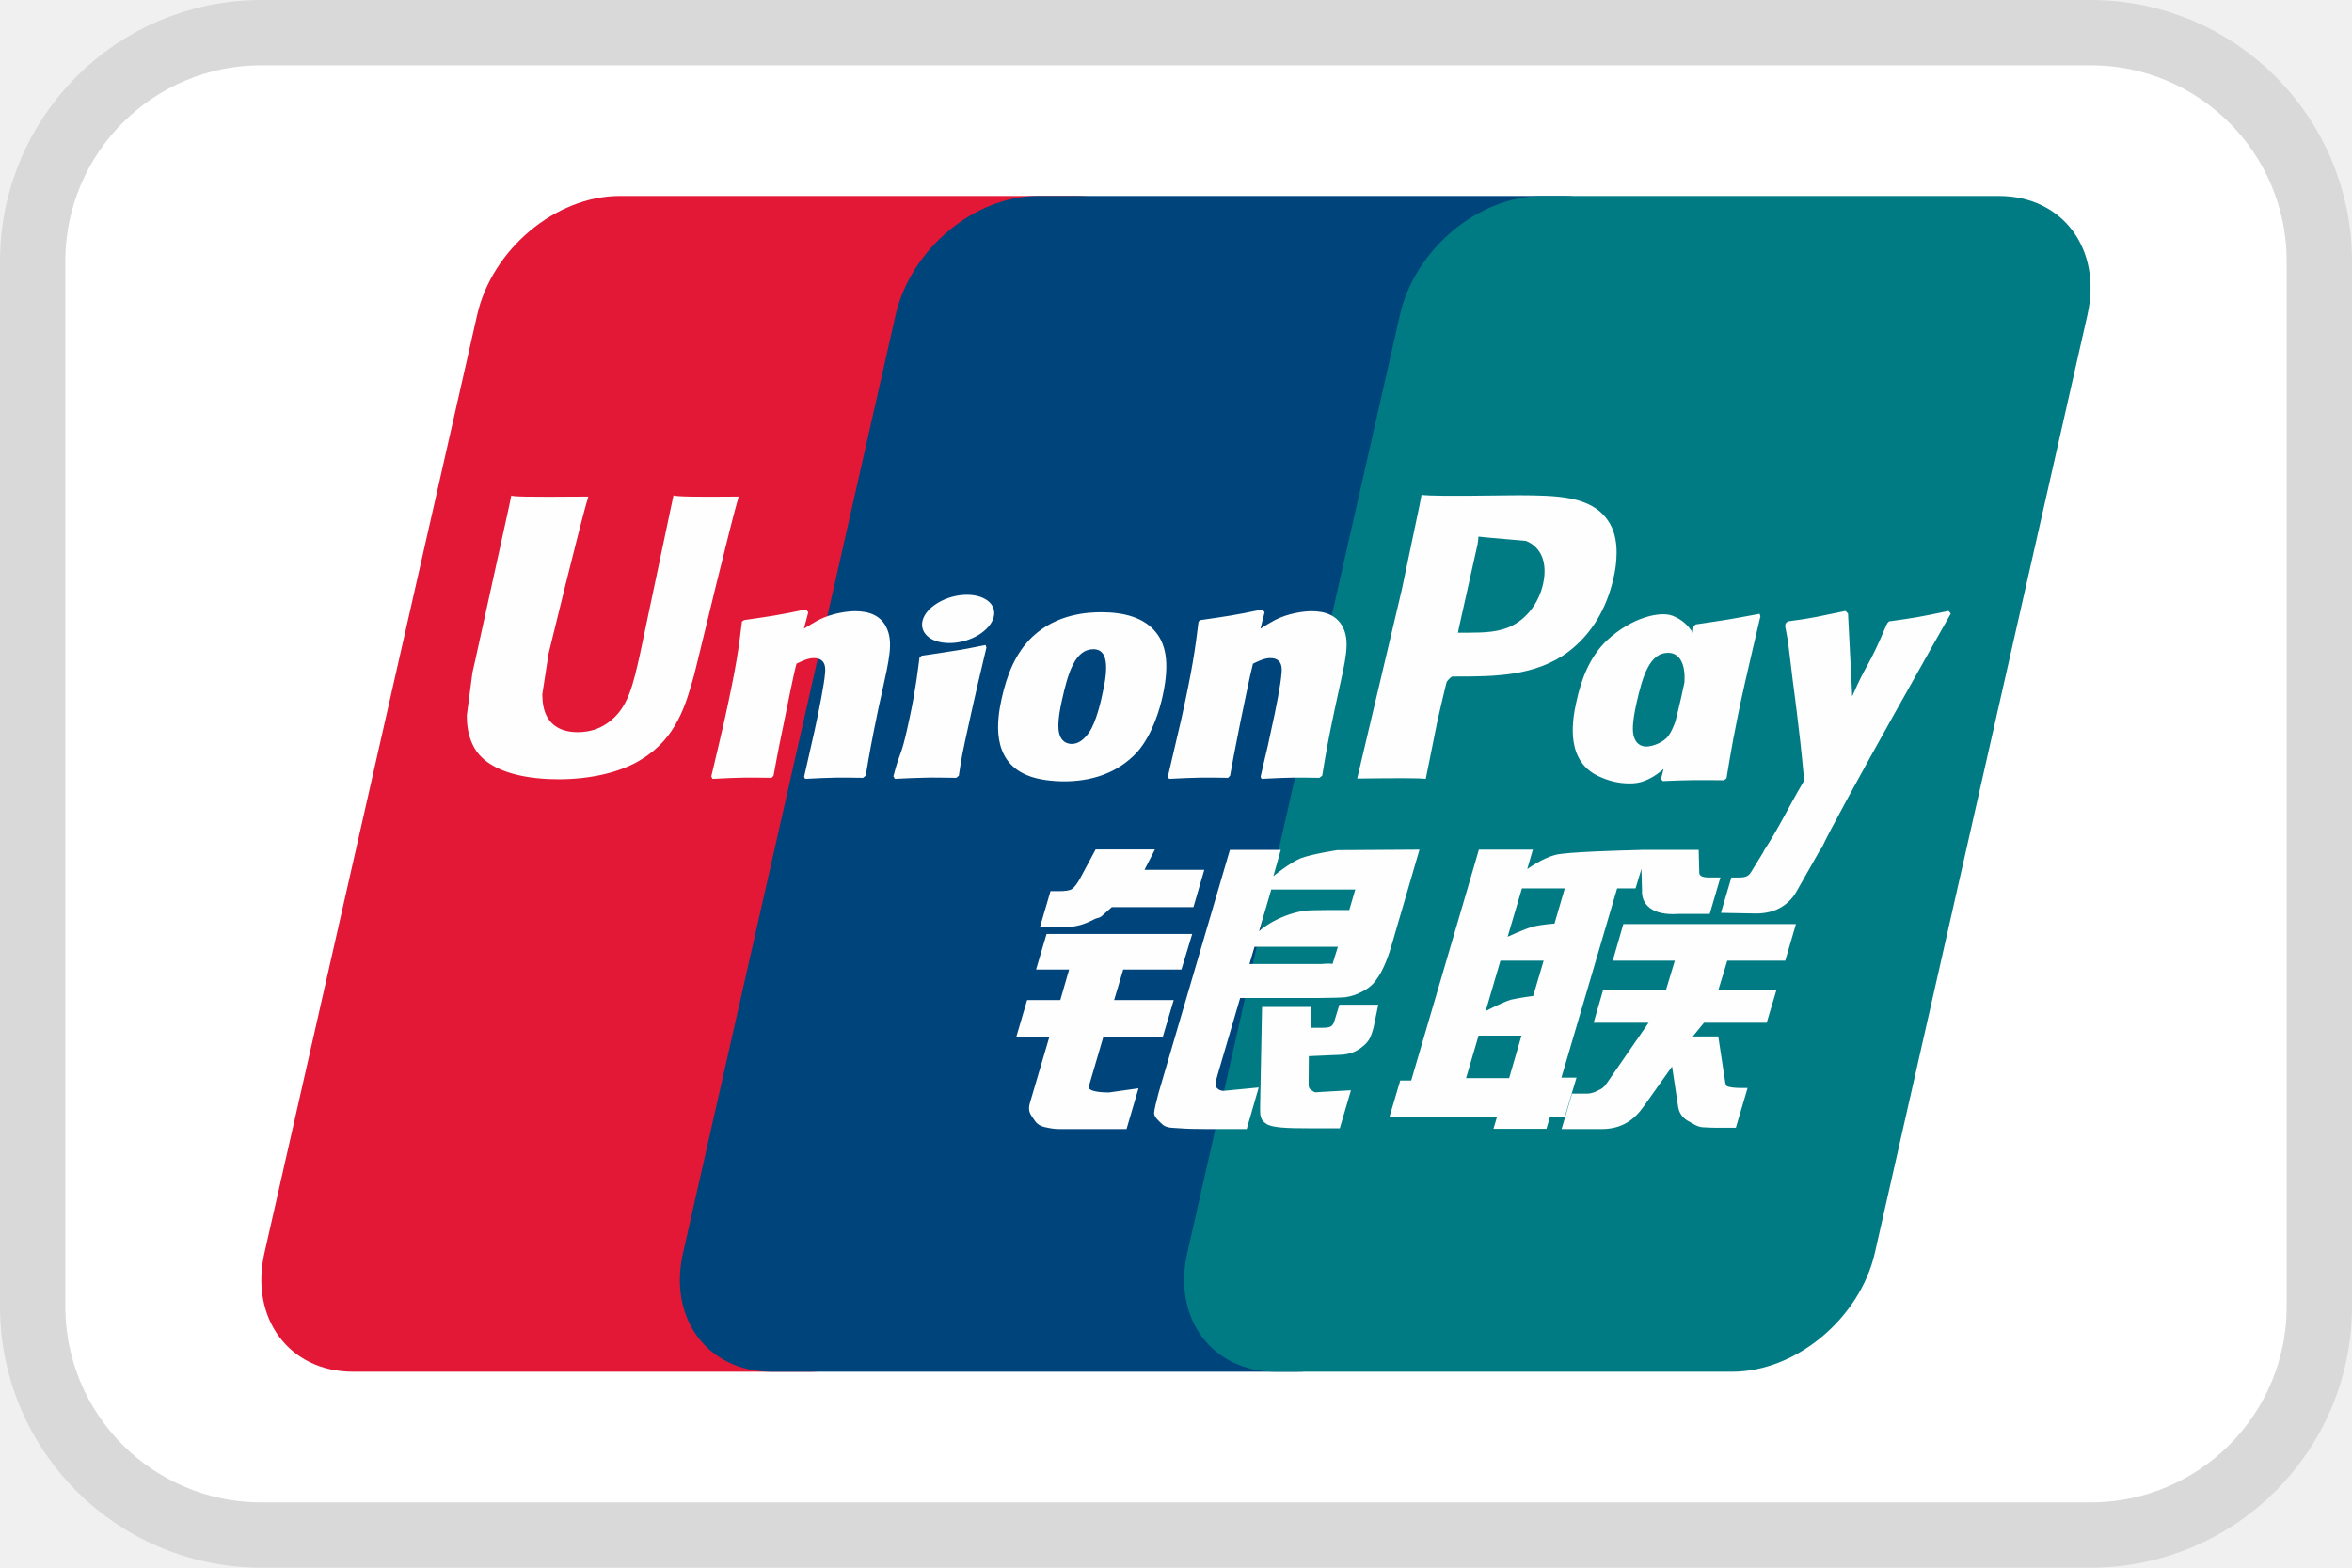
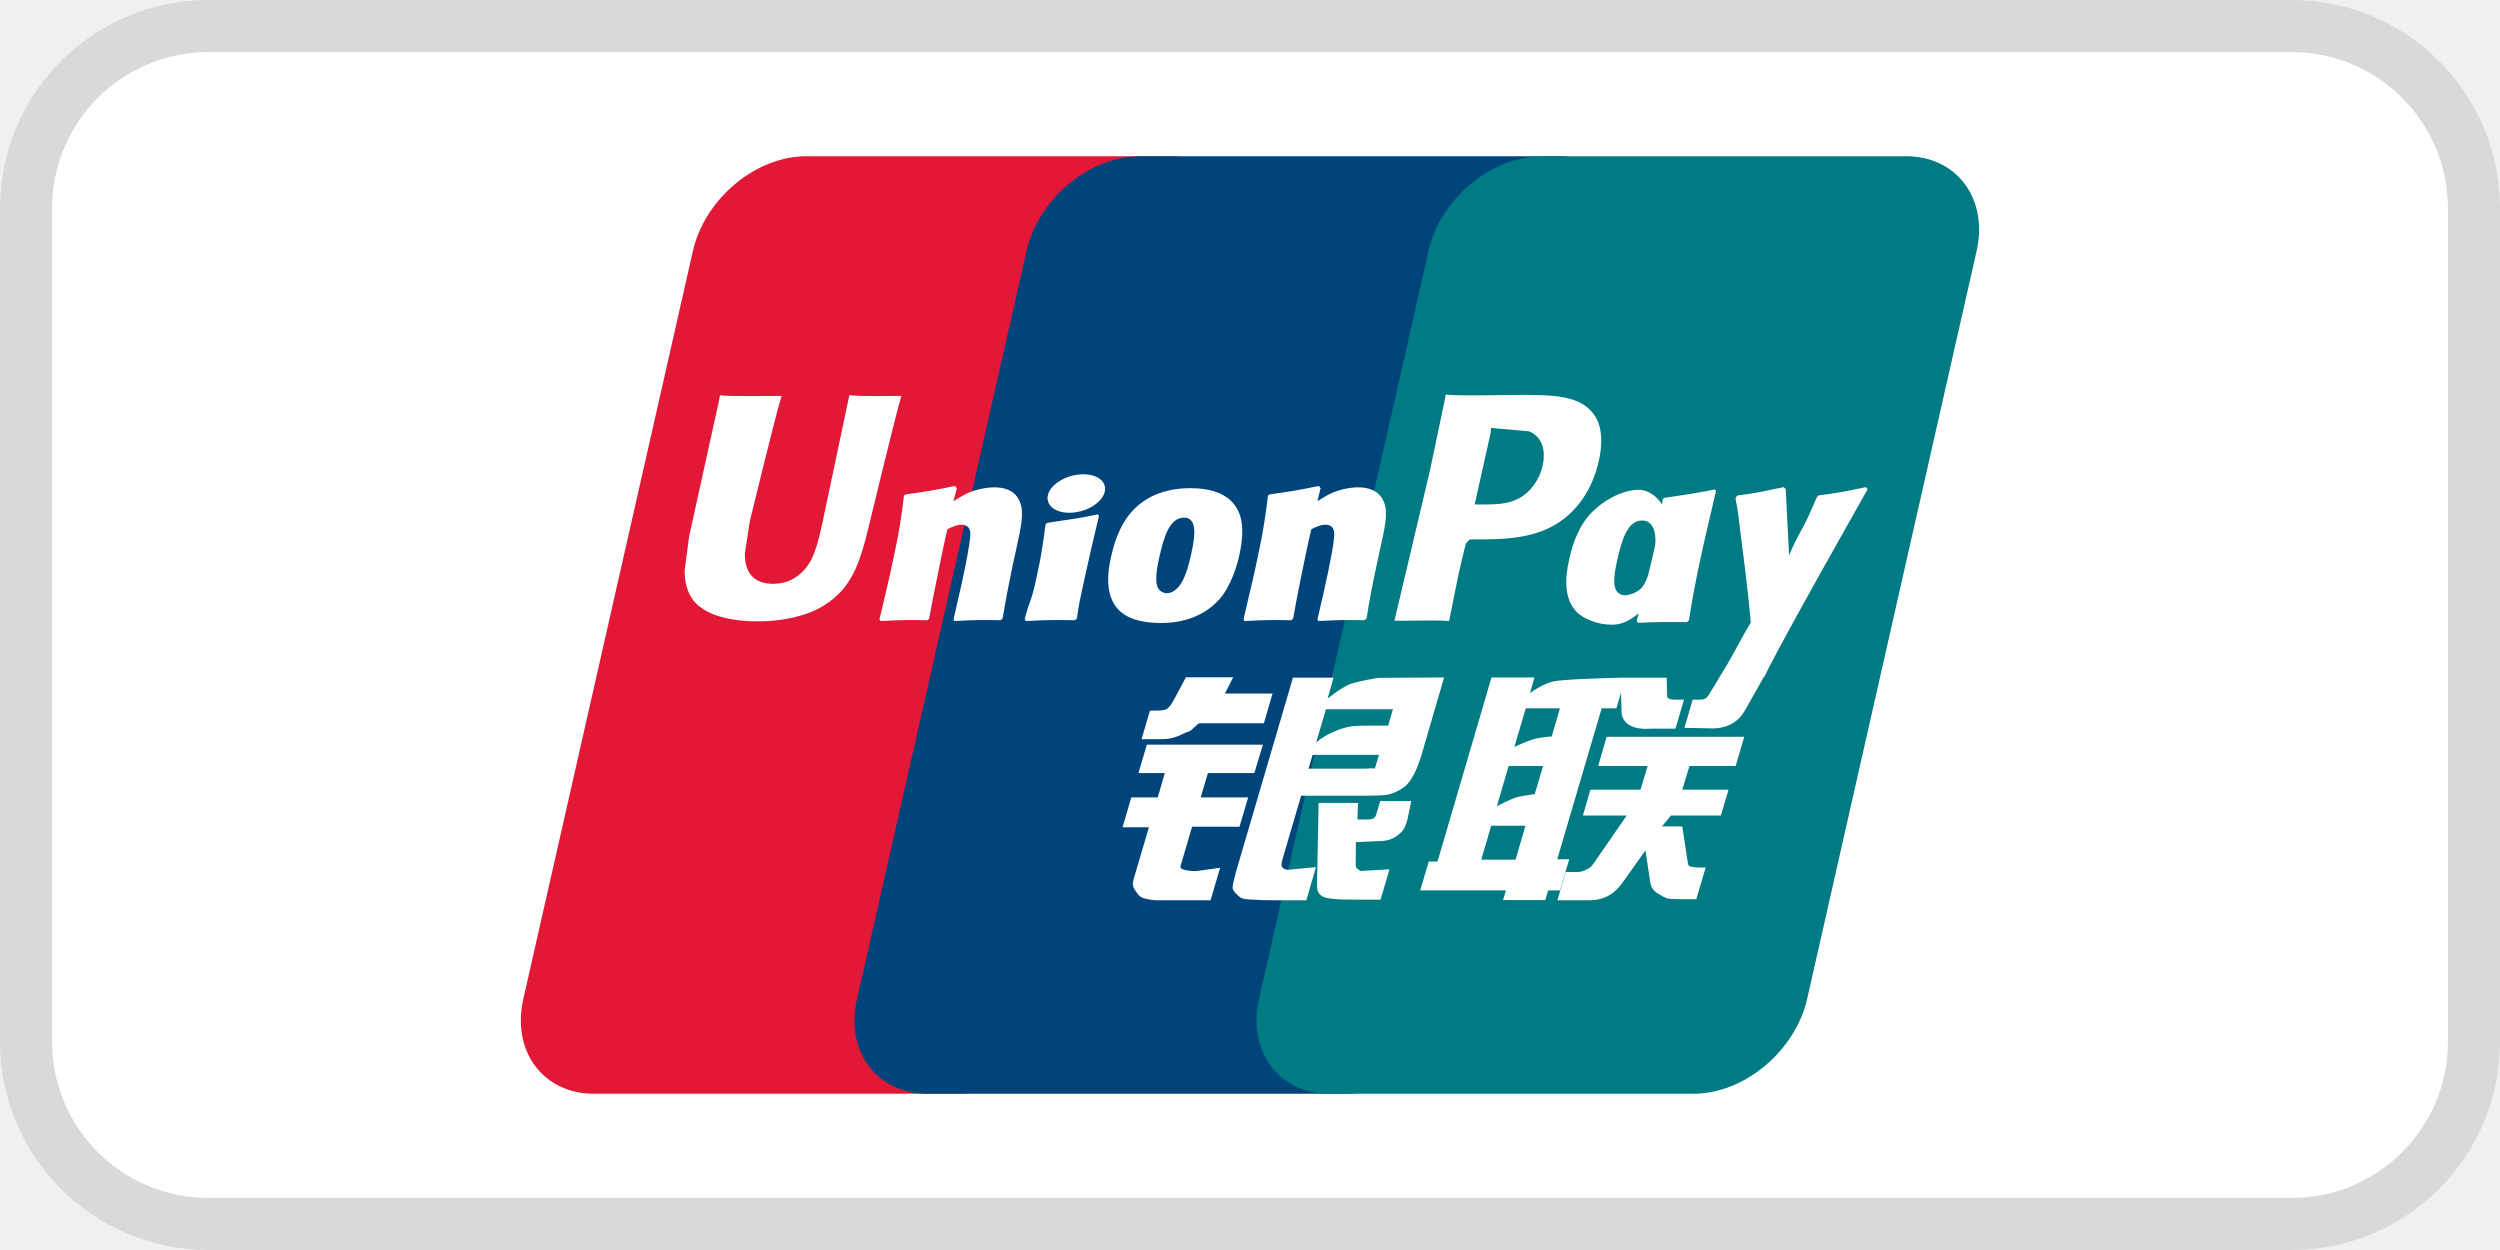
- <svg xmlns="http://www.w3.org/2000/svg" width="36" height="24" viewBox="0 0 36 24" fill="none">
-   <rect x="0.5" y="0.5" width="35" height="23" rx="3.5" fill="white" stroke="#D9D9D9" />
-   <path d="M9.483 3H16.472C17.447 3 18.054 3.817 17.826 4.823L14.573 19.18C14.343 20.182 13.366 21 12.39 21H5.402C4.428 21 3.82 20.182 4.048 19.18L7.303 4.823C7.53 3.817 8.506 3 9.483 3Z" fill="#E21836" />
-   <path d="M15.889 3H23.925C24.901 3 24.461 3.817 24.232 4.823L20.979 19.18C20.75 20.182 20.821 21 19.844 21H11.808C10.83 21 10.225 20.182 10.455 19.18L13.708 4.823C13.939 3.817 14.913 3 15.889 3Z" fill="#00447C" />
-   <path d="M23.607 3H30.596C31.573 3 32.179 3.817 31.95 4.823L28.697 19.18C28.467 20.182 27.49 21 26.513 21H19.528C18.551 21 17.944 20.182 18.173 19.18L21.427 4.823C21.654 3.817 22.63 3 23.607 3Z" fill="#007B84" />
-   <path d="M11.307 7.602C10.588 7.609 10.376 7.602 10.308 7.585C10.282 7.712 9.797 10.011 9.796 10.013C9.692 10.479 9.616 10.81 9.358 11.024C9.211 11.149 9.04 11.209 8.842 11.209C8.523 11.209 8.337 11.046 8.306 10.738L8.3 10.632C8.3 10.632 8.397 10.009 8.397 10.005C8.397 10.005 8.906 7.91 8.997 7.633C9.002 7.617 9.004 7.609 9.005 7.602C8.014 7.61 7.838 7.602 7.826 7.585C7.82 7.608 7.795 7.738 7.795 7.738L7.276 10.099L7.231 10.299L7.145 10.954C7.145 11.149 7.182 11.307 7.256 11.441C7.492 11.867 8.168 11.93 8.55 11.93C9.042 11.93 9.504 11.823 9.816 11.627C10.358 11.298 10.499 10.784 10.626 10.327L10.684 10.092C10.684 10.092 11.209 7.916 11.298 7.633C11.301 7.617 11.302 7.609 11.307 7.602ZM13.091 9.357C12.964 9.357 12.734 9.388 12.526 9.493C12.451 9.533 12.38 9.579 12.305 9.624L12.372 9.373L12.335 9.33C11.895 9.422 11.797 9.434 11.39 9.493L11.356 9.516C11.309 9.918 11.267 10.221 11.092 11.011C11.026 11.302 10.956 11.597 10.887 11.887L10.906 11.924C11.322 11.902 11.449 11.902 11.811 11.908L11.84 11.875C11.886 11.633 11.892 11.576 11.994 11.086C12.042 10.853 12.142 10.342 12.191 10.161C12.281 10.117 12.37 10.075 12.456 10.075C12.658 10.075 12.634 10.257 12.626 10.329C12.617 10.451 12.543 10.848 12.467 11.19L12.417 11.41C12.382 11.573 12.343 11.731 12.308 11.892L12.323 11.924C12.734 11.902 12.859 11.902 13.209 11.908L13.251 11.875C13.314 11.497 13.332 11.396 13.445 10.845L13.501 10.592C13.611 10.097 13.666 9.846 13.583 9.641C13.495 9.412 13.285 9.357 13.091 9.357ZM15.084 9.875C14.866 9.918 14.726 9.947 14.588 9.966C14.451 9.988 14.317 10.009 14.106 10.039L14.09 10.054L14.074 10.067C14.052 10.228 14.037 10.368 14.008 10.532C13.983 10.701 13.945 10.894 13.883 11.171C13.835 11.383 13.811 11.457 13.784 11.532C13.757 11.606 13.728 11.679 13.674 11.887L13.687 11.906L13.697 11.924C13.894 11.914 14.023 11.908 14.156 11.906C14.288 11.902 14.425 11.906 14.637 11.908L14.656 11.892L14.676 11.875C14.706 11.687 14.711 11.636 14.73 11.544C14.748 11.446 14.78 11.31 14.859 10.946C14.896 10.775 14.937 10.605 14.976 10.431C15.016 10.257 15.058 10.086 15.098 9.915L15.092 9.894L15.084 9.875ZM15.088 9.176C14.89 9.056 14.542 9.094 14.308 9.26C14.074 9.423 14.048 9.654 14.245 9.776C14.44 9.893 14.79 9.858 15.022 9.691C15.255 9.524 15.284 9.295 15.088 9.176ZM16.288 11.962C16.689 11.962 17.1 11.848 17.409 11.511C17.647 11.238 17.757 10.831 17.794 10.663C17.918 10.108 17.822 9.849 17.701 9.691C17.518 9.45 17.195 9.373 16.86 9.373C16.658 9.373 16.178 9.393 15.802 9.749C15.533 10.005 15.408 10.353 15.333 10.687C15.257 11.027 15.17 11.639 15.718 11.867C15.887 11.941 16.13 11.962 16.288 11.962ZM16.256 10.712C16.349 10.292 16.458 9.939 16.736 9.939C16.955 9.939 16.971 10.201 16.874 10.623C16.856 10.717 16.776 11.065 16.669 11.213C16.593 11.323 16.504 11.389 16.406 11.389C16.377 11.389 16.202 11.389 16.2 11.123C16.198 10.992 16.224 10.858 16.256 10.712ZM18.797 11.908L18.828 11.875C18.873 11.633 18.88 11.576 18.979 11.086C19.028 10.853 19.13 10.342 19.178 10.161C19.268 10.117 19.356 10.075 19.444 10.075C19.645 10.075 19.621 10.257 19.613 10.329C19.606 10.451 19.532 10.848 19.454 11.19L19.407 11.41C19.37 11.573 19.33 11.73 19.295 11.892L19.31 11.924C19.722 11.902 19.843 11.902 20.195 11.908L20.238 11.875C20.3 11.497 20.316 11.395 20.432 10.845L20.487 10.592C20.598 10.097 20.654 9.846 20.572 9.641C20.481 9.412 20.269 9.357 20.078 9.357C19.952 9.357 19.719 9.388 19.513 9.493C19.439 9.533 19.365 9.578 19.293 9.624L19.356 9.373L19.322 9.33C18.882 9.422 18.782 9.434 18.376 9.493L18.345 9.516C18.296 9.918 18.256 10.221 18.081 11.011C18.014 11.303 17.945 11.597 17.876 11.887L17.894 11.924C18.311 11.902 18.436 11.902 18.797 11.908ZM21.823 11.924C21.849 11.794 22.003 11.024 22.004 11.024C22.004 11.024 22.135 10.459 22.143 10.439C22.143 10.439 22.185 10.38 22.226 10.357H22.287C22.859 10.357 23.505 10.357 24.011 9.974C24.356 9.711 24.591 9.323 24.696 8.852C24.724 8.737 24.744 8.599 24.744 8.462C24.744 8.281 24.709 8.103 24.607 7.963C24.348 7.592 23.834 7.585 23.241 7.582C23.239 7.582 22.948 7.585 22.948 7.585C22.188 7.595 21.883 7.592 21.758 7.576C21.747 7.633 21.728 7.734 21.728 7.734C21.728 7.734 21.455 9.031 21.455 9.033C21.455 9.033 20.804 11.789 20.773 11.919C21.437 11.911 21.709 11.911 21.823 11.924ZM22.328 9.621C22.328 9.621 22.617 8.327 22.616 8.332L22.625 8.266L22.629 8.215L22.745 8.227C22.745 8.227 23.342 8.28 23.356 8.281C23.591 8.375 23.688 8.616 23.62 8.932C23.559 9.219 23.377 9.462 23.143 9.579C22.951 9.678 22.715 9.686 22.473 9.686H22.316L22.328 9.621ZM24.13 10.736C24.053 11.071 23.965 11.683 24.51 11.902C24.684 11.977 24.84 12 24.998 11.992C25.165 11.983 25.32 11.896 25.463 11.773C25.45 11.823 25.437 11.874 25.424 11.925L25.449 11.958C25.841 11.941 25.963 11.941 26.387 11.945L26.426 11.915C26.488 11.54 26.546 11.176 26.707 10.459C26.786 10.116 26.864 9.776 26.945 9.434L26.932 9.397C26.494 9.48 26.377 9.498 25.955 9.559L25.923 9.586C25.918 9.621 25.914 9.654 25.91 9.688C25.844 9.579 25.749 9.486 25.603 9.428C25.415 9.352 24.975 9.45 24.596 9.804C24.33 10.057 24.202 10.404 24.13 10.736ZM25.05 10.757C25.144 10.344 25.252 9.994 25.531 9.994C25.708 9.994 25.801 10.162 25.782 10.448C25.767 10.519 25.751 10.594 25.732 10.679C25.704 10.802 25.674 10.923 25.644 11.045C25.614 11.128 25.579 11.207 25.541 11.259C25.469 11.364 25.298 11.429 25.2 11.429C25.172 11.429 24.999 11.429 24.993 11.168C24.992 11.038 25.018 10.904 25.05 10.757ZM29.859 9.393L29.825 9.353C29.391 9.444 29.313 9.458 28.914 9.513L28.885 9.544C28.884 9.548 28.882 9.556 28.88 9.563L28.879 9.556C28.582 10.26 28.591 10.108 28.349 10.662C28.348 10.636 28.348 10.621 28.347 10.594L28.286 9.393L28.248 9.353C27.794 9.444 27.783 9.458 27.363 9.513L27.331 9.544C27.326 9.558 27.326 9.574 27.323 9.591L27.326 9.597C27.378 9.873 27.366 9.811 27.419 10.246C27.443 10.459 27.476 10.674 27.5 10.885C27.542 11.238 27.565 11.411 27.615 11.95C27.332 12.43 27.265 12.612 26.992 13.034L26.994 13.038L26.802 13.351C26.78 13.383 26.76 13.406 26.732 13.416C26.701 13.431 26.661 13.434 26.606 13.434H26.5L26.341 13.975L26.884 13.985C27.203 13.983 27.403 13.83 27.511 13.624L27.852 13.023H27.847L27.883 12.981C28.113 12.473 29.859 9.393 29.859 9.393ZM24.13 16.498H23.899L24.752 13.6H25.034L25.124 13.302L25.133 13.634C25.122 13.839 25.279 14.021 25.692 13.991H26.169L26.333 13.433H26.154C26.05 13.433 26.003 13.406 26.009 13.348L26 13.011H25.116V13.012C24.831 13.019 23.978 13.041 23.805 13.088C23.596 13.143 23.376 13.306 23.376 13.306L23.462 13.007H22.636L22.463 13.6L21.6 16.542H21.432L21.268 17.096H22.914L22.859 17.281H23.67L23.724 17.096H23.951L24.13 16.498ZM23.454 14.189C23.322 14.227 23.076 14.341 23.076 14.341L23.295 13.6H23.951L23.793 14.14C23.793 14.14 23.59 14.152 23.454 14.189ZM23.467 15.247C23.467 15.247 23.261 15.274 23.125 15.305C22.991 15.347 22.74 15.478 22.74 15.478L22.966 14.707H23.627L23.467 15.247ZM23.099 16.505H22.44L22.631 15.854H23.288L23.099 16.505ZM24.685 14.707H25.635L25.498 15.161H24.536L24.392 15.658H25.233L24.596 16.58C24.551 16.648 24.511 16.672 24.467 16.691C24.422 16.714 24.364 16.742 24.296 16.742H24.062L23.902 17.285H24.513C24.83 17.285 25.018 17.137 25.156 16.942L25.593 16.327L25.687 16.952C25.707 17.069 25.789 17.137 25.844 17.164C25.905 17.195 25.969 17.249 26.058 17.257C26.154 17.262 26.223 17.265 26.269 17.265H26.569L26.749 16.656H26.631C26.563 16.656 26.446 16.645 26.426 16.623C26.406 16.596 26.406 16.555 26.395 16.493L26.3 15.867H25.91L26.081 15.658H27.041L27.189 15.161H26.3L26.438 14.707H27.325L27.489 14.147H24.847L24.685 14.707ZM16.666 16.631L16.888 15.873H17.798L17.965 15.31H17.053L17.192 14.843H18.083L18.248 14.298H16.019L15.858 14.843H16.364L16.229 15.31H15.721L15.553 15.883H16.059L15.764 16.885C15.724 17.018 15.782 17.069 15.82 17.13C15.858 17.19 15.896 17.23 15.983 17.253C16.072 17.273 16.133 17.285 16.216 17.285H17.243L17.426 16.661L16.971 16.725C16.883 16.725 16.639 16.715 16.666 16.631ZM16.77 13.004L16.54 13.433C16.49 13.526 16.446 13.584 16.406 13.611C16.37 13.634 16.301 13.643 16.2 13.643H16.079L15.918 14.192H16.318C16.51 14.192 16.658 14.119 16.729 14.083C16.804 14.041 16.824 14.065 16.883 14.007L17.018 13.887H18.267L18.433 13.316H17.518L17.678 13.004H16.77ZM18.614 16.642C18.593 16.61 18.608 16.555 18.641 16.439L18.982 15.278H20.197C20.373 15.276 20.501 15.274 20.584 15.267C20.674 15.258 20.771 15.225 20.877 15.166C20.986 15.105 21.041 15.04 21.089 14.965C21.141 14.891 21.226 14.728 21.298 14.477L21.727 13.007L20.467 13.015C20.467 13.015 20.079 13.074 19.909 13.139C19.736 13.211 19.49 13.414 19.49 13.414L19.604 13.011H18.825L17.735 16.725C17.697 16.87 17.671 16.974 17.665 17.037C17.663 17.105 17.748 17.172 17.803 17.223C17.868 17.273 17.965 17.265 18.057 17.273C18.154 17.281 18.293 17.285 18.484 17.285H19.082L19.266 16.648L18.73 16.7C18.673 16.7 18.631 16.669 18.614 16.642ZM19.202 14.494H20.478L20.397 14.755C20.385 14.761 20.358 14.742 20.228 14.758H19.124L19.202 14.494ZM19.458 13.618H20.744L20.652 13.932C20.652 13.932 20.045 13.926 19.948 13.945C19.521 14.021 19.272 14.255 19.272 14.255L19.458 13.618ZM20.425 15.63C20.415 15.669 20.398 15.693 20.375 15.71C20.349 15.728 20.307 15.734 20.244 15.734H20.063L20.073 15.416H19.317L19.287 16.971C19.286 17.083 19.296 17.148 19.376 17.2C19.456 17.265 19.702 17.273 20.033 17.273H20.507L20.678 16.691L20.266 16.714L20.129 16.723C20.11 16.714 20.092 16.707 20.072 16.686C20.055 16.669 20.025 16.68 20.03 16.567L20.033 16.169L20.466 16.15C20.699 16.15 20.799 16.072 20.884 15.998C20.966 15.927 20.992 15.845 21.023 15.734L21.096 15.381H20.501L20.425 15.63Z" fill="#FEFEFE" />
+ <svg xmlns="http://www.w3.org/2000/svg" width="48" height="24" viewBox="0 0 48 24" fill="none">
+   <rect x="0.5" y="0.5" width="47" height="23" rx="3.5" fill="white" stroke="#D9D9D9" />
+   <path d="M15.483 3H22.472C23.447 3 24.054 3.817 23.826 4.823L20.573 19.18C20.343 20.182 19.366 21 18.39 21H11.402C10.428 21 9.82 20.182 10.048 19.18L13.303 4.823C13.53 3.817 14.507 3 15.483 3Z" fill="#E21836" />
+   <path d="M21.889 3H29.925C30.901 3 30.461 3.817 30.232 4.823L26.979 19.18C26.75 20.182 26.821 21 25.844 21H17.808C16.83 21 16.225 20.182 16.455 19.18L19.708 4.823C19.939 3.817 20.913 3 21.889 3Z" fill="#00447C" />
+   <path d="M29.607 3H36.596C37.573 3 38.179 3.817 37.95 4.823L34.697 19.18C34.467 20.182 33.49 21 32.513 21H25.528C24.551 21 23.944 20.182 24.173 19.18L27.427 4.823C27.654 3.817 28.63 3 29.607 3Z" fill="#007B84" />
+   <path d="M17.307 7.602C16.588 7.609 16.376 7.602 16.308 7.585C16.282 7.712 15.797 10.011 15.796 10.013C15.692 10.479 15.616 10.81 15.357 11.024C15.211 11.149 15.04 11.209 14.842 11.209C14.523 11.209 14.337 11.046 14.306 10.738L14.3 10.632C14.3 10.632 14.397 10.009 14.397 10.005C14.397 10.005 14.906 7.91 14.998 7.633C15.002 7.617 15.004 7.609 15.005 7.602C14.014 7.61 13.838 7.602 13.826 7.585C13.82 7.608 13.795 7.738 13.795 7.738L13.275 10.099L13.231 10.299L13.145 10.954C13.145 11.149 13.182 11.307 13.256 11.441C13.492 11.867 14.168 11.93 14.55 11.93C15.042 11.93 15.504 11.823 15.816 11.627C16.358 11.298 16.499 10.784 16.626 10.327L16.684 10.092C16.684 10.092 17.209 7.916 17.298 7.633C17.301 7.617 17.302 7.609 17.307 7.602ZM19.091 9.357C18.965 9.357 18.734 9.388 18.526 9.493C18.451 9.533 18.38 9.579 18.305 9.624L18.372 9.373L18.335 9.33C17.895 9.422 17.797 9.434 17.39 9.493L17.356 9.516C17.309 9.918 17.267 10.221 17.092 11.011C17.026 11.302 16.956 11.597 16.887 11.887L16.906 11.924C17.322 11.902 17.449 11.902 17.811 11.908L17.84 11.875C17.886 11.633 17.892 11.576 17.994 11.086C18.042 10.853 18.142 10.342 18.191 10.161C18.281 10.117 18.37 10.075 18.456 10.075C18.658 10.075 18.634 10.257 18.626 10.329C18.617 10.451 18.543 10.848 18.468 11.19L18.417 11.41C18.382 11.573 18.343 11.731 18.308 11.892L18.323 11.924C18.734 11.902 18.859 11.902 19.209 11.908L19.25 11.875C19.314 11.497 19.332 11.396 19.445 10.845L19.501 10.592C19.611 10.097 19.666 9.846 19.583 9.641C19.495 9.412 19.285 9.357 19.091 9.357ZM21.084 9.875C20.866 9.918 20.726 9.947 20.588 9.966C20.451 9.988 20.317 10.009 20.106 10.039L20.09 10.054L20.074 10.067C20.052 10.228 20.037 10.368 20.008 10.532C19.983 10.701 19.945 10.894 19.883 11.171C19.835 11.383 19.811 11.457 19.784 11.532C19.757 11.606 19.728 11.679 19.674 11.887L19.686 11.906L19.697 11.924C19.894 11.914 20.023 11.908 20.156 11.906C20.288 11.902 20.425 11.906 20.637 11.908L20.656 11.892L20.676 11.875C20.706 11.687 20.711 11.636 20.73 11.544C20.748 11.446 20.78 11.31 20.859 10.946C20.896 10.775 20.937 10.605 20.976 10.431C21.016 10.257 21.058 10.086 21.098 9.915L21.092 9.894L21.084 9.875ZM21.088 9.176C20.89 9.056 20.542 9.094 20.308 9.26C20.074 9.423 20.048 9.654 20.245 9.776C20.44 9.893 20.79 9.858 21.022 9.691C21.255 9.524 21.284 9.295 21.088 9.176ZM22.288 11.962C22.689 11.962 23.1 11.848 23.409 11.511C23.647 11.238 23.757 10.831 23.794 10.663C23.918 10.108 23.822 9.849 23.701 9.691C23.518 9.45 23.195 9.373 22.86 9.373C22.658 9.373 22.178 9.393 21.802 9.749C21.533 10.005 21.408 10.353 21.333 10.687C21.257 11.027 21.17 11.639 21.718 11.867C21.887 11.941 22.13 11.962 22.288 11.962ZM22.256 10.712C22.349 10.292 22.458 9.939 22.736 9.939C22.955 9.939 22.971 10.201 22.874 10.623C22.856 10.717 22.776 11.065 22.669 11.213C22.593 11.323 22.504 11.389 22.406 11.389C22.377 11.389 22.202 11.389 22.2 11.123C22.198 10.992 22.224 10.858 22.256 10.712ZM24.797 11.908L24.828 11.875C24.873 11.633 24.88 11.576 24.979 11.086C25.028 10.853 25.13 10.342 25.178 10.161C25.268 10.117 25.356 10.075 25.444 10.075C25.645 10.075 25.621 10.257 25.613 10.329C25.606 10.451 25.532 10.848 25.454 11.19L25.407 11.41C25.37 11.573 25.33 11.73 25.295 11.892L25.31 11.924C25.722 11.902 25.843 11.902 26.195 11.908L26.238 11.875C26.3 11.497 26.316 11.395 26.432 10.845L26.487 10.592C26.598 10.097 26.654 9.846 26.572 9.641C26.481 9.412 26.269 9.357 26.078 9.357C25.952 9.357 25.719 9.388 25.513 9.493C25.439 9.533 25.365 9.578 25.293 9.624L25.356 9.373L25.322 9.33C24.882 9.422 24.782 9.434 24.376 9.493L24.345 9.516C24.296 9.918 24.256 10.221 24.081 11.011C24.014 11.303 23.945 11.597 23.876 11.887L23.894 11.924C24.311 11.902 24.436 11.902 24.797 11.908ZM27.823 11.924C27.849 11.794 28.003 11.024 28.004 11.024C28.004 11.024 28.135 10.459 28.143 10.439C28.143 10.439 28.185 10.38 28.226 10.357H28.287C28.859 10.357 29.505 10.357 30.011 9.974C30.356 9.711 30.591 9.323 30.696 8.852C30.724 8.737 30.744 8.599 30.744 8.462C30.744 8.281 30.709 8.103 30.607 7.963C30.348 7.592 29.834 7.585 29.241 7.582C29.239 7.582 28.948 7.585 28.948 7.585C28.188 7.595 27.883 7.592 27.758 7.576C27.747 7.633 27.728 7.734 27.728 7.734C27.728 7.734 27.455 9.031 27.455 9.033C27.455 9.033 26.804 11.789 26.773 11.919C27.437 11.911 27.709 11.911 27.823 11.924ZM28.328 9.621C28.328 9.621 28.617 8.327 28.616 8.332L28.625 8.266L28.629 8.215L28.745 8.227C28.745 8.227 29.342 8.28 29.356 8.281C29.591 8.375 29.688 8.616 29.62 8.932C29.559 9.219 29.377 9.462 29.143 9.579C28.951 9.678 28.715 9.686 28.473 9.686H28.316L28.328 9.621ZM30.13 10.736C30.053 11.071 29.965 11.683 30.51 11.902C30.684 11.977 30.84 12 30.998 11.992C31.165 11.983 31.32 11.896 31.463 11.773C31.45 11.823 31.437 11.874 31.424 11.925L31.449 11.958C31.841 11.941 31.963 11.941 32.387 11.945L32.426 11.915C32.488 11.54 32.546 11.176 32.707 10.459C32.786 10.116 32.864 9.776 32.945 9.434L32.932 9.397C32.494 9.48 32.377 9.498 31.955 9.559L31.923 9.586C31.918 9.621 31.914 9.654 31.91 9.688C31.844 9.579 31.749 9.486 31.603 9.428C31.415 9.352 30.975 9.45 30.596 9.804C30.33 10.057 30.202 10.404 30.13 10.736ZM31.05 10.757C31.144 10.344 31.252 9.994 31.531 9.994C31.708 9.994 31.801 10.162 31.782 10.448C31.767 10.519 31.751 10.594 31.732 10.679C31.704 10.802 31.674 10.923 31.644 11.045C31.614 11.128 31.579 11.207 31.541 11.259C31.469 11.364 31.298 11.429 31.2 11.429C31.172 11.429 30.999 11.429 30.993 11.168C30.992 11.038 31.018 10.904 31.05 10.757ZM35.859 9.393L35.825 9.353C35.391 9.444 35.313 9.458 34.914 9.513L34.885 9.544C34.884 9.548 34.882 9.556 34.88 9.563L34.879 9.556C34.582 10.26 34.591 10.108 34.349 10.662C34.348 10.636 34.348 10.621 34.347 10.594L34.286 9.393L34.248 9.353C33.794 9.444 33.783 9.458 33.363 9.513L33.331 9.544C33.326 9.558 33.326 9.574 33.323 9.591L33.326 9.597C33.379 9.873 33.366 9.811 33.419 10.246C33.443 10.459 33.476 10.674 33.5 10.885C33.542 11.238 33.565 11.411 33.615 11.95C33.332 12.43 33.265 12.612 32.992 13.034L32.994 13.038L32.802 13.351C32.78 13.383 32.76 13.406 32.732 13.416C32.701 13.431 32.661 13.434 32.606 13.434H32.499L32.341 13.975L32.884 13.985C33.203 13.983 33.403 13.83 33.511 13.624L33.852 13.023H33.847L33.883 12.981C34.112 12.473 35.859 9.393 35.859 9.393ZM30.13 16.498H29.899L30.752 13.6H31.034L31.124 13.302L31.133 13.634C31.122 13.839 31.279 14.021 31.692 13.991H32.169L32.333 13.433H32.154C32.05 13.433 32.003 13.406 32.008 13.348L32 13.011H31.116V13.012C30.831 13.019 29.978 13.041 29.805 13.088C29.596 13.143 29.376 13.306 29.376 13.306L29.462 13.007H28.636L28.463 13.6L27.6 16.542H27.432L27.268 17.096H28.914L28.859 17.281H29.67L29.724 17.096H29.951L30.13 16.498ZM29.454 14.189C29.322 14.227 29.076 14.341 29.076 14.341L29.295 13.6H29.951L29.793 14.14C29.793 14.14 29.59 14.152 29.454 14.189ZM29.467 15.247C29.467 15.247 29.261 15.274 29.125 15.305C28.991 15.347 28.74 15.478 28.74 15.478L28.966 14.707H29.627L29.467 15.247ZM29.099 16.505H28.44L28.631 15.854H29.288L29.099 16.505ZM30.685 14.707H31.635L31.498 15.161H30.536L30.392 15.658H31.233L30.596 16.58C30.551 16.648 30.511 16.672 30.467 16.691C30.422 16.714 30.364 16.742 30.296 16.742H30.062L29.902 17.285H30.513C30.83 17.285 31.018 17.137 31.156 16.942L31.593 16.327L31.687 16.952C31.707 17.069 31.789 17.137 31.844 17.164C31.905 17.195 31.969 17.249 32.058 17.257C32.154 17.262 32.223 17.265 32.269 17.265H32.569L32.749 16.656H32.631C32.563 16.656 32.446 16.645 32.426 16.623C32.406 16.596 32.406 16.555 32.395 16.493L32.3 15.867H31.91L32.081 15.658H33.041L33.189 15.161H32.3L32.438 14.707H33.325L33.489 14.147H30.847L30.685 14.707ZM22.666 16.631L22.888 15.873H23.798L23.965 15.31H23.053L23.192 14.843H24.083L24.248 14.298H22.019L21.858 14.843H22.364L22.229 15.31H21.721L21.553 15.883H22.059L21.764 16.885C21.724 17.018 21.782 17.069 21.82 17.13C21.858 17.19 21.896 17.23 21.983 17.253C22.072 17.273 22.133 17.285 22.216 17.285H23.243L23.426 16.661L22.971 16.725C22.883 16.725 22.639 16.715 22.666 16.631ZM22.77 13.004L22.54 13.433C22.49 13.526 22.446 13.584 22.406 13.611C22.37 13.634 22.301 13.643 22.2 13.643H22.079L21.918 14.192H22.318C22.51 14.192 22.658 14.119 22.729 14.083C22.804 14.041 22.824 14.065 22.883 14.007L23.018 13.887H24.267L24.433 13.316H23.518L23.678 13.004H22.77ZM24.614 16.642C24.593 16.61 24.608 16.555 24.641 16.439L24.982 15.278H26.197C26.373 15.276 26.501 15.274 26.584 15.267C26.674 15.258 26.771 15.225 26.877 15.166C26.986 15.105 27.041 15.04 27.089 14.965C27.141 14.891 27.226 14.728 27.298 14.477L27.727 13.007L26.467 13.015C26.467 13.015 26.079 13.074 25.909 13.139C25.736 13.211 25.49 13.414 25.49 13.414L25.604 13.011H24.825L23.735 16.725C23.697 16.87 23.671 16.974 23.665 17.037C23.663 17.105 23.748 17.172 23.803 17.223C23.868 17.273 23.965 17.265 24.057 17.273C24.154 17.281 24.293 17.285 24.484 17.285H25.082L25.266 16.648L24.73 16.7C24.673 16.7 24.631 16.669 24.614 16.642ZM25.202 14.494H26.478L26.397 14.755C26.385 14.761 26.358 14.742 26.228 14.758H25.124L25.202 14.494ZM25.458 13.618H26.744L26.652 13.932C26.652 13.932 26.045 13.926 25.948 13.945C25.521 14.021 25.272 14.255 25.272 14.255L25.458 13.618ZM26.425 15.63C26.415 15.669 26.398 15.693 26.375 15.71C26.349 15.728 26.307 15.734 26.244 15.734H26.063L26.073 15.416H25.317L25.287 16.971C25.286 17.083 25.296 17.148 25.376 17.2C25.456 17.265 25.702 17.273 26.033 17.273H26.507L26.678 16.691L26.266 16.714L26.129 16.723C26.11 16.714 26.092 16.707 26.072 16.686C26.055 16.669 26.025 16.68 26.03 16.567L26.033 16.169L26.466 16.15C26.699 16.15 26.799 16.072 26.884 15.998C26.966 15.927 26.992 15.845 27.023 15.734L27.096 15.381H26.501L26.425 15.63Z" fill="#FEFEFE" />
</svg>
